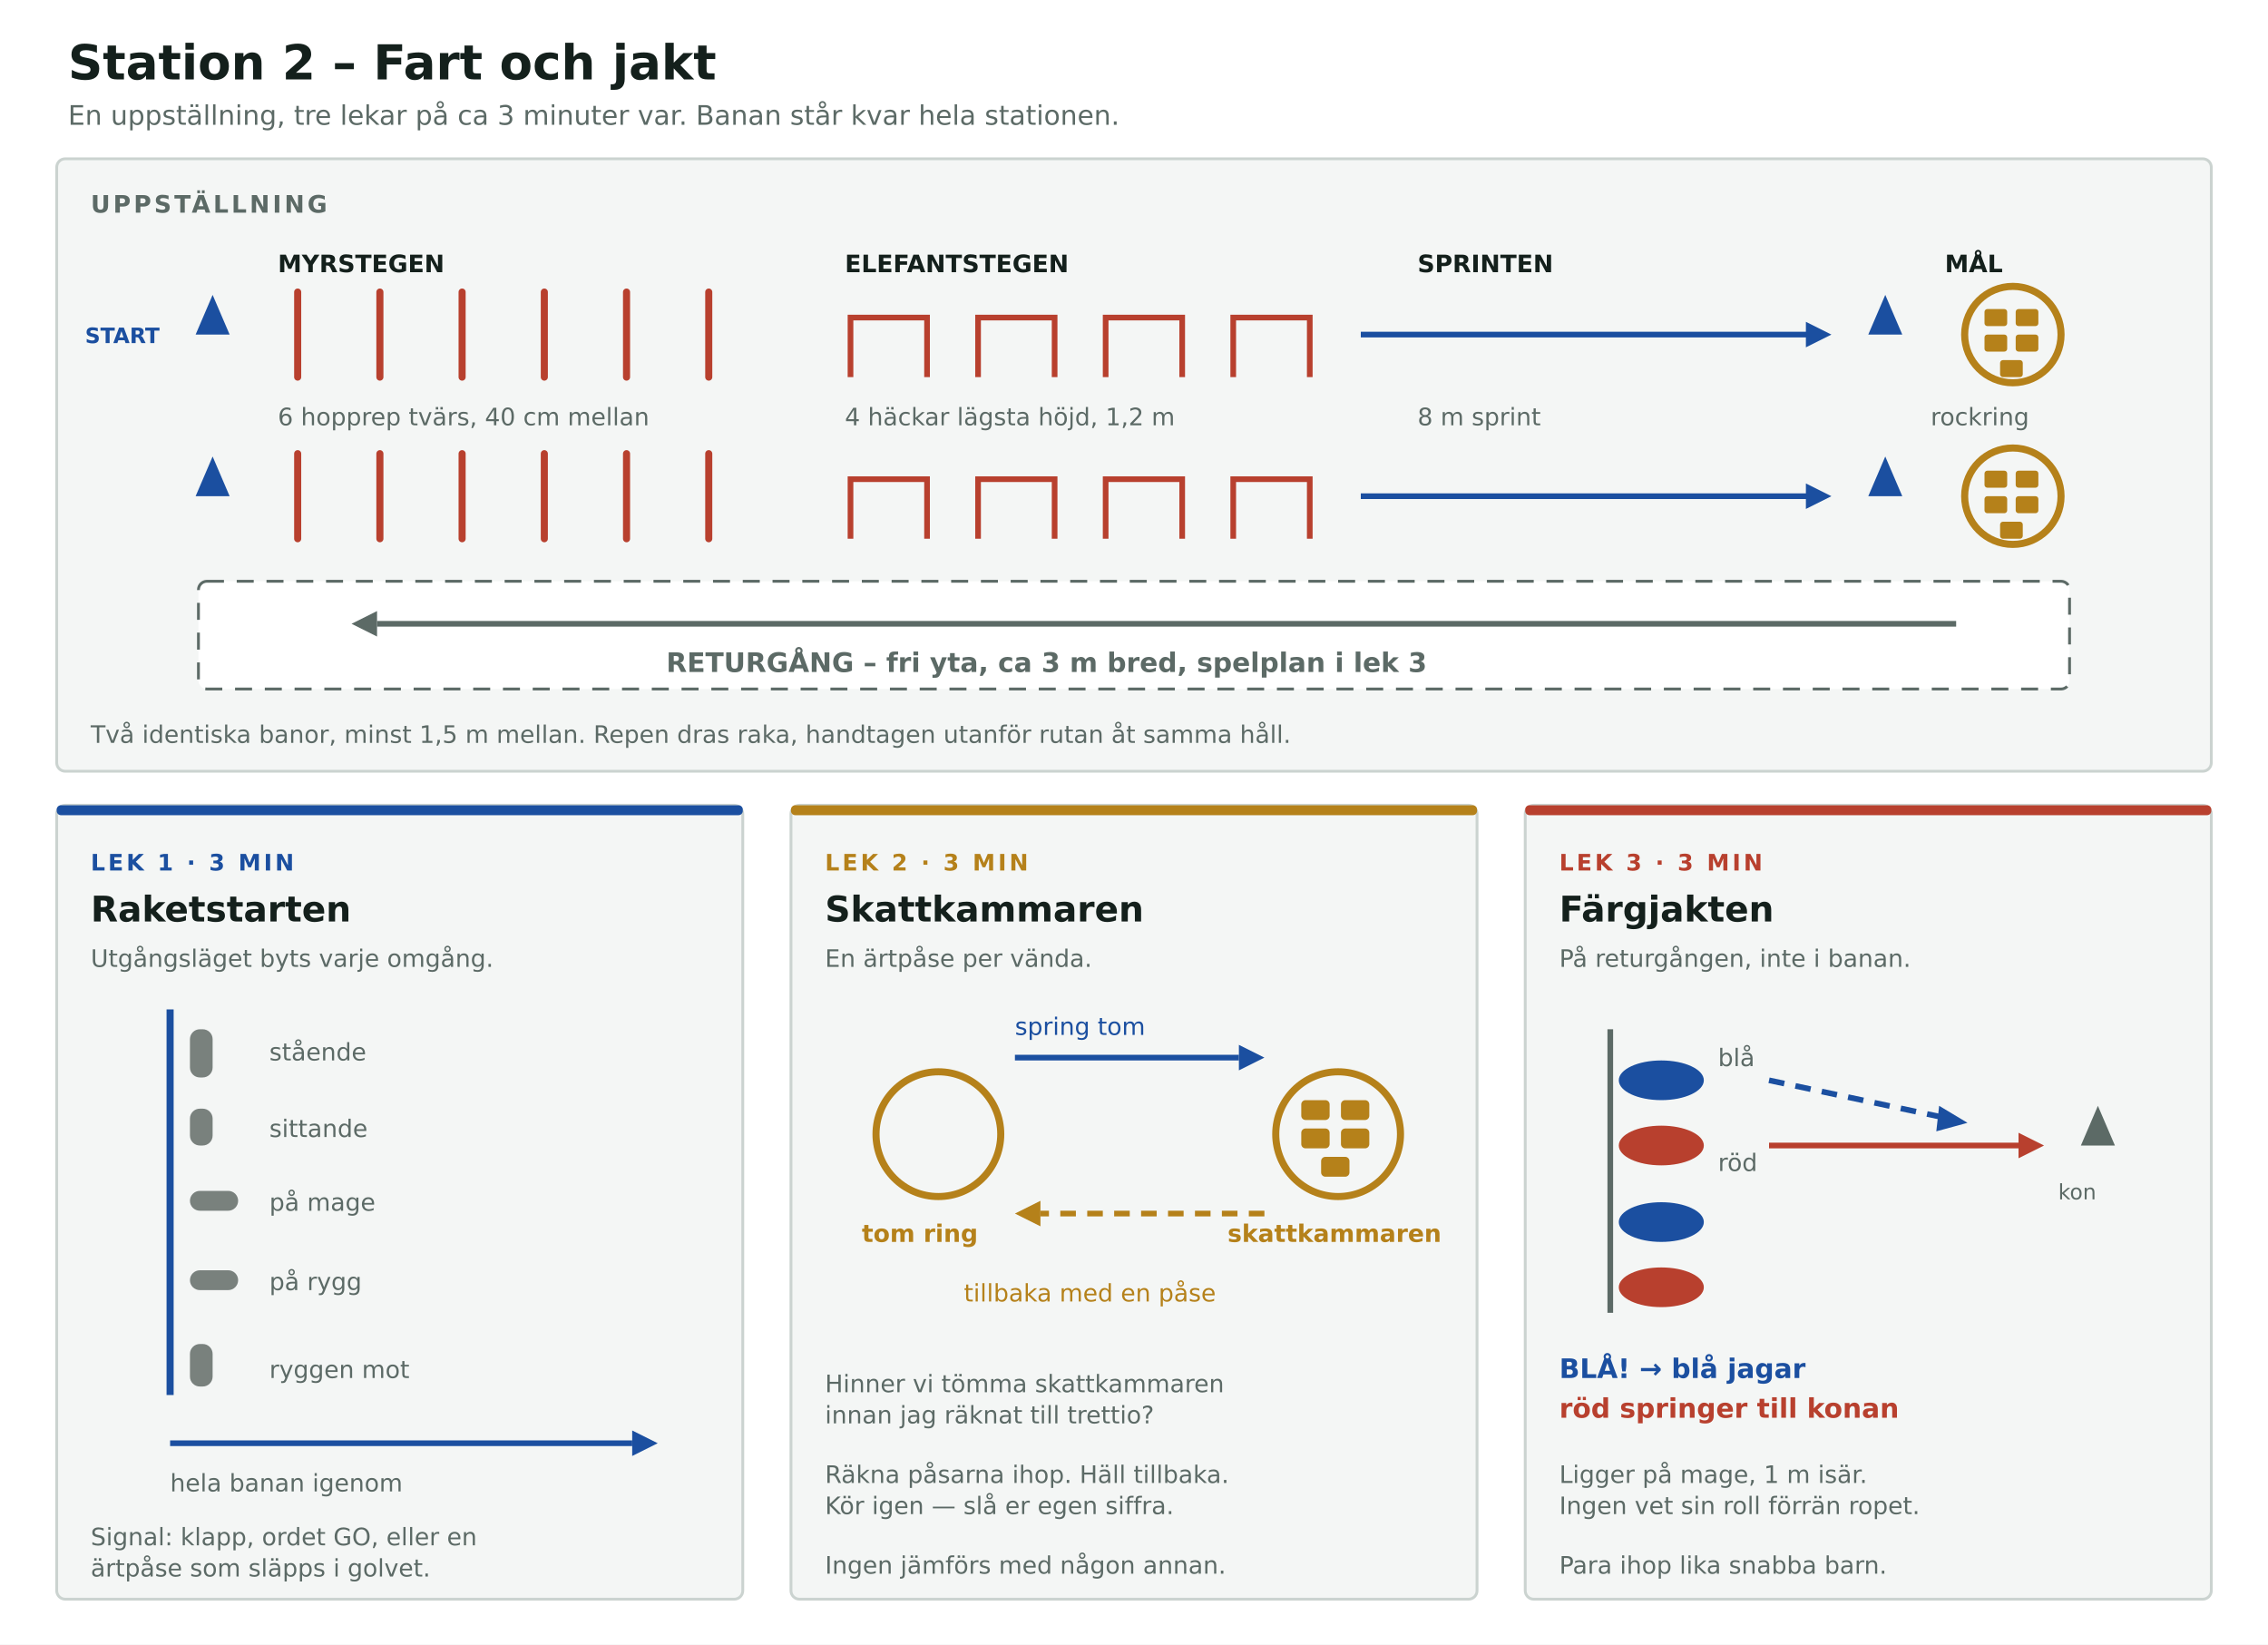
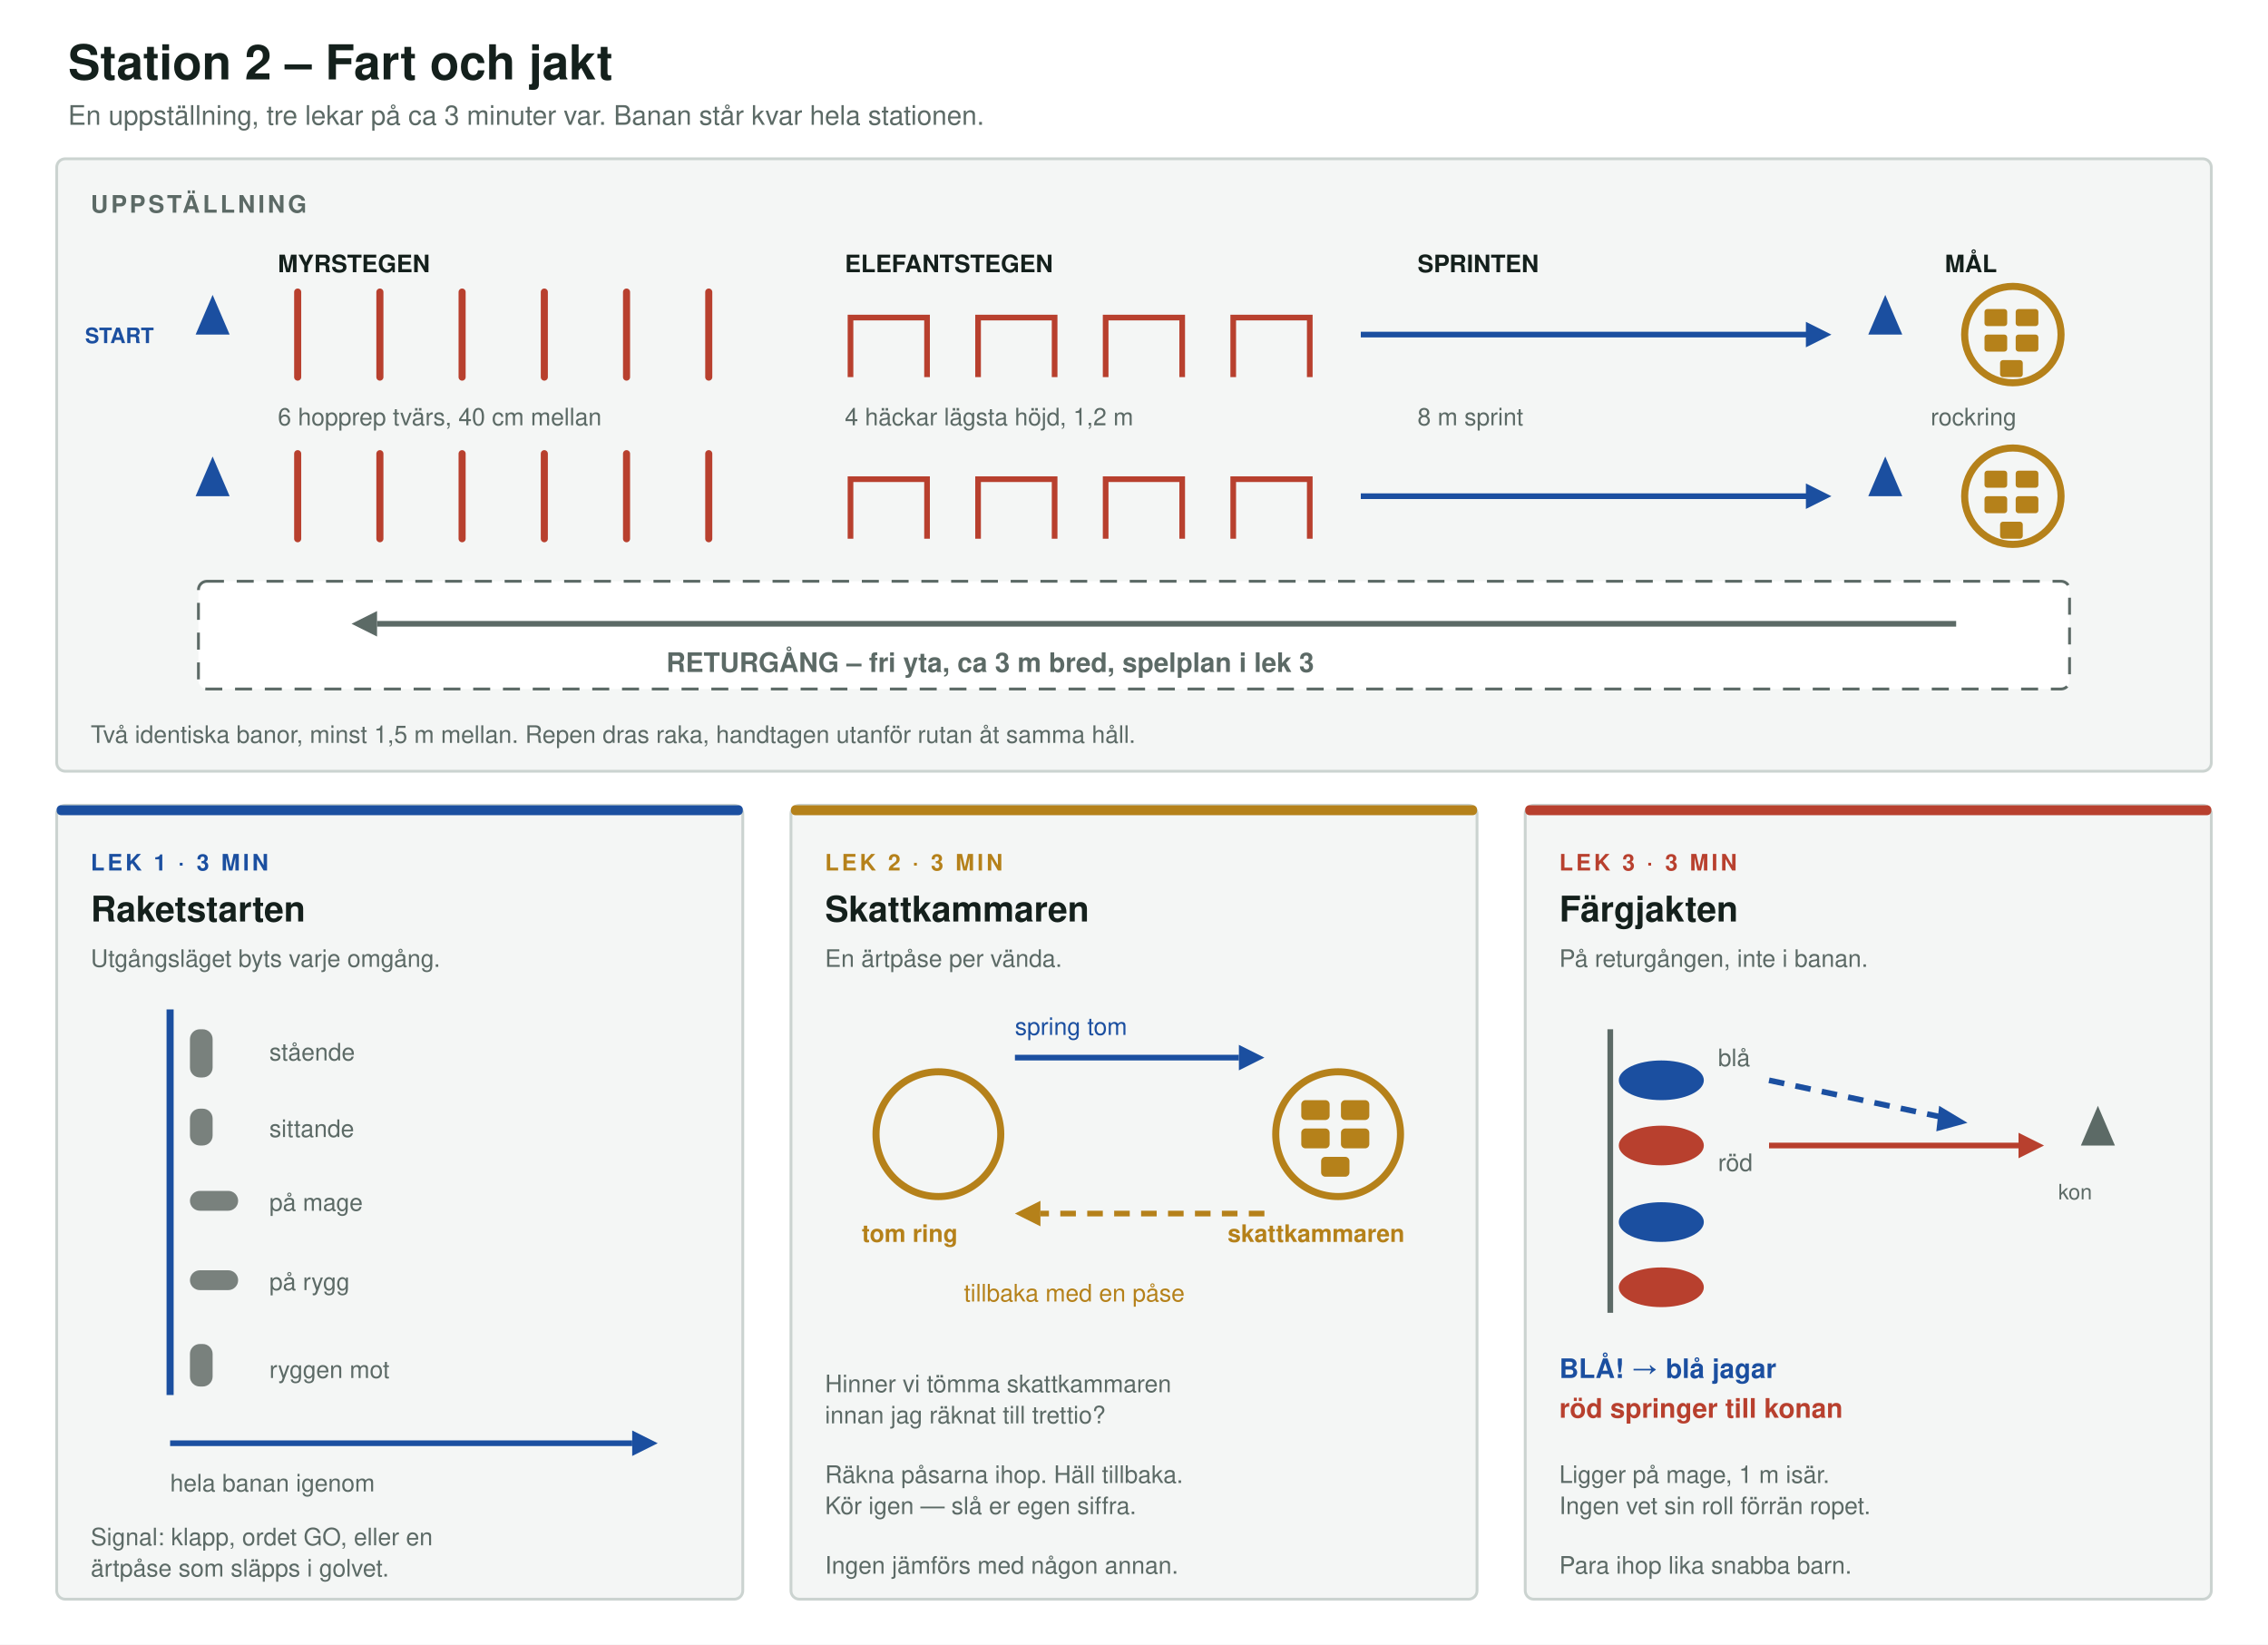
<svg xmlns="http://www.w3.org/2000/svg" width="1600" height="1160" viewBox="0 0 1600 1160">
  <rect width="1600" height="1160" fill="#ffffff" />
-   <g font-family="DejaVu Sans" fill="#14201c">
+   <g font-family="Helvetica, Arial, sans-serif" fill="#14201c">
    <text x="48" y="56" font-size="34" font-weight="bold">Station 2 – Fart och jakt</text>
    <text x="48" y="88" font-size="19" fill="#5c6a66">En uppställning, tre lekar på ca 3 minuter var. Banan står kvar hela stationen.</text>
    <rect x="40" y="112" width="1520" height="432" rx="6" fill="#f4f6f5" stroke="#cbd3d0" stroke-width="2" />
    <text x="64" y="150" font-size="17" font-weight="bold" letter-spacing="2" fill="#5c6a66">UPPSTÄLLNING</text>
    <g font-size="17" font-weight="bold" fill="#14201c">
      <text x="196" y="192">MYRSTEGEN</text>
      <text x="596" y="192">ELEFANTSTEGEN</text>
      <text x="1000" y="192">SPRINTEN</text>
      <text x="1372" y="192">MÅL</text>
    </g>
    <text x="60" y="242" font-size="15" font-weight="bold" fill="#1b4fa0">START</text>
    <polygon points="150,208 138,236 162,236" fill="#1b4fa0" />
    <g stroke="#b8402e" stroke-width="5" stroke-linecap="round">
      <line x1="210" y1="206" x2="210" y2="266" />
      <line x1="268" y1="206" x2="268" y2="266" />
      <line x1="326" y1="206" x2="326" y2="266" />
      <line x1="384" y1="206" x2="384" y2="266" />
      <line x1="442" y1="206" x2="442" y2="266" />
      <line x1="500" y1="206" x2="500" y2="266" />
    </g>
    <g stroke="#b8402e" stroke-width="4" fill="none">
      <path d="M600 266 v-42 h54 v42" />
      <path d="M690 266 v-42 h54 v42" />
      <path d="M780 266 v-42 h54 v42" />
      <path d="M870 266 v-42 h54 v42" />
    </g>
    <line x1="960" y1="236" x2="1276" y2="236" stroke="#1b4fa0" stroke-width="4" />
    <polygon points="1292,236 1274,227 1274,245" fill="#1b4fa0" />
    <polygon points="1330,208 1318,236 1342,236" fill="#1b4fa0" />
    <circle cx="1420" cy="236" r="34" fill="none" stroke="#b5811a" stroke-width="5" />
    <g fill="#b5811a">
      <rect x="1400" y="218" width="16" height="12" rx="2" />
      <rect x="1422" y="218" width="16" height="12" rx="2" />
      <rect x="1400" y="236" width="16" height="12" rx="2" />
      <rect x="1422" y="236" width="16" height="12" rx="2" />
      <rect x="1411" y="254" width="16" height="12" rx="2" />
    </g>
    <g font-size="17" fill="#5c6a66">
      <text x="196" y="300">6 hopprep tvärs, 40 cm mellan</text>
      <text x="596" y="300">4 häckar lägsta höjd, 1,2 m</text>
      <text x="1000" y="300">8 m sprint</text>
      <text x="1362" y="300">rockring</text>
    </g>
    <polygon points="150,322 138,350 162,350" fill="#1b4fa0" />
    <g stroke="#b8402e" stroke-width="5" stroke-linecap="round">
      <line x1="210" y1="320" x2="210" y2="380" />
      <line x1="268" y1="320" x2="268" y2="380" />
      <line x1="326" y1="320" x2="326" y2="380" />
      <line x1="384" y1="320" x2="384" y2="380" />
      <line x1="442" y1="320" x2="442" y2="380" />
      <line x1="500" y1="320" x2="500" y2="380" />
    </g>
    <g stroke="#b8402e" stroke-width="4" fill="none">
      <path d="M600 380 v-42 h54 v42" />
      <path d="M690 380 v-42 h54 v42" />
      <path d="M780 380 v-42 h54 v42" />
      <path d="M870 380 v-42 h54 v42" />
    </g>
    <line x1="960" y1="350" x2="1276" y2="350" stroke="#1b4fa0" stroke-width="4" />
    <polygon points="1292,350 1274,341 1274,359" fill="#1b4fa0" />
    <polygon points="1330,322 1318,350 1342,350" fill="#1b4fa0" />
    <circle cx="1420" cy="350" r="34" fill="none" stroke="#b5811a" stroke-width="5" />
    <g fill="#b5811a">
      <rect x="1400" y="332" width="16" height="12" rx="2" />
      <rect x="1422" y="332" width="16" height="12" rx="2" />
      <rect x="1400" y="350" width="16" height="12" rx="2" />
      <rect x="1422" y="350" width="16" height="12" rx="2" />
      <rect x="1411" y="368" width="16" height="12" rx="2" />
    </g>
    <rect x="140" y="410" width="1320" height="76" rx="6" fill="#ffffff" stroke="#5c6a66" stroke-width="2" stroke-dasharray="12 9" />
    <line x1="1380" y1="440" x2="266" y2="440" stroke="#5c6a66" stroke-width="4" />
    <polygon points="248,440 266,431 266,449" fill="#5c6a66" />
    <text x="470" y="474" font-size="19" font-weight="bold" fill="#5c6a66">RETURGÅNG – fri yta, ca 3 m bred, spelplan i lek 3</text>
    <text x="64" y="524" font-size="17" fill="#5c6a66">Två identiska banor, minst 1,5 m mellan. Repen dras raka, handtagen utanför rutan åt samma håll.</text>
    <rect x="40" y="568" width="484" height="560" rx="6" fill="#f4f6f5" stroke="#cbd3d0" stroke-width="2" />
    <rect x="40" y="568" width="484" height="7" rx="3" fill="#1b4fa0" />
    <text x="64" y="614" font-size="16" font-weight="bold" letter-spacing="2" fill="#1b4fa0">LEK 1 · 3 MIN</text>
    <text x="64" y="650" font-size="25" font-weight="bold">Raketstarten</text>
    <text x="64" y="682" font-size="17" fill="#5c6a66">Utgångsläget byts varje omgång.</text>
    <line x1="120" y1="712" x2="120" y2="984" stroke="#1b4fa0" stroke-width="5" />
    <g fill="#14201c" opacity="0.55">
      <rect x="134" y="726" width="16" height="34" rx="7" />
      <rect x="134" y="782" width="16" height="26" rx="7" />
      <rect x="134" y="840" width="34" height="14" rx="7" />
      <rect x="134" y="896" width="34" height="14" rx="7" />
      <rect x="134" y="948" width="16" height="30" rx="7" />
    </g>
    <g font-size="17" fill="#5c6a66">
      <text x="190" y="748">stående</text>
      <text x="190" y="802">sittande</text>
      <text x="190" y="854">på mage</text>
      <text x="190" y="910">på rygg</text>
      <text x="190" y="972">ryggen mot</text>
    </g>
    <line x1="120" y1="1018" x2="446" y2="1018" stroke="#1b4fa0" stroke-width="4" />
    <polygon points="464,1018 446,1009 446,1027" fill="#1b4fa0" />
    <text x="120" y="1052" font-size="17" fill="#5c6a66">hela banan igenom</text>
    <text x="64" y="1090" font-size="17" fill="#5c6a66">Signal: klapp, ordet GO, eller en</text>
    <text x="64" y="1112" font-size="17" fill="#5c6a66">ärtpåse som släpps i golvet.</text>
    <rect x="558" y="568" width="484" height="560" rx="6" fill="#f4f6f5" stroke="#cbd3d0" stroke-width="2" />
    <rect x="558" y="568" width="484" height="7" rx="3" fill="#b5811a" />
    <text x="582" y="614" font-size="16" font-weight="bold" letter-spacing="2" fill="#b5811a">LEK 2 · 3 MIN</text>
    <text x="582" y="650" font-size="25" font-weight="bold">Skattkammaren</text>
    <text x="582" y="682" font-size="17" fill="#5c6a66">En ärtpåse per vända.</text>
    <circle cx="662" cy="800" r="44" fill="none" stroke="#b5811a" stroke-width="5" />
    <text x="608" y="876" font-size="17" font-weight="bold" fill="#b5811a">tom ring</text>
    <circle cx="944" cy="800" r="44" fill="none" stroke="#b5811a" stroke-width="5" />
    <g fill="#b5811a">
      <rect x="918" y="776" width="20" height="14" rx="3" />
      <rect x="946" y="776" width="20" height="14" rx="3" />
      <rect x="918" y="796" width="20" height="14" rx="3" />
      <rect x="946" y="796" width="20" height="14" rx="3" />
      <rect x="932" y="816" width="20" height="14" rx="3" />
    </g>
    <text x="866" y="876" font-size="17" font-weight="bold" fill="#b5811a">skattkammaren</text>
    <line x1="716" y1="746" x2="874" y2="746" stroke="#1b4fa0" stroke-width="4" />
    <polygon points="892,746 874,737 874,755" fill="#1b4fa0" />
    <text x="716" y="730" font-size="17" fill="#1b4fa0">spring tom</text>
    <line x1="892" y1="856" x2="734" y2="856" stroke="#b5811a" stroke-width="4" stroke-dasharray="11 8" />
    <polygon points="716,856 734,847 734,865" fill="#b5811a" />
    <text x="680" y="918" font-size="17" fill="#b5811a">tillbaka med en påse</text>
    <text x="582" y="982" font-size="17" fill="#5c6a66">Hinner vi tömma skattkammaren</text>
    <text x="582" y="1004" font-size="17" fill="#5c6a66">innan jag räknat till trettio?</text>
    <text x="582" y="1046" font-size="17" fill="#5c6a66">Räkna påsarna ihop. Häll tillbaka.</text>
    <text x="582" y="1068" font-size="17" fill="#5c6a66">Kör igen — slå er egen siffra.</text>
    <text x="582" y="1110" font-size="17" fill="#5c6a66">Ingen jämförs med någon annan.</text>
    <rect x="1076" y="568" width="484" height="560" rx="6" fill="#f4f6f5" stroke="#cbd3d0" stroke-width="2" />
    <rect x="1076" y="568" width="484" height="7" rx="3" fill="#b8402e" />
    <text x="1100" y="614" font-size="16" font-weight="bold" letter-spacing="2" fill="#b8402e">LEK 3 · 3 MIN</text>
    <text x="1100" y="650" font-size="25" font-weight="bold">Färgjakten</text>
    <text x="1100" y="682" font-size="17" fill="#5c6a66">På returgången, inte i banan.</text>
    <line x1="1136" y1="726" x2="1136" y2="926" stroke="#5c6a66" stroke-width="4" />
    <ellipse cx="1172" cy="762" rx="30" ry="14" fill="#1b4fa0" />
    <ellipse cx="1172" cy="808" rx="30" ry="14" fill="#b8402e" />
    <ellipse cx="1172" cy="862" rx="30" ry="14" fill="#1b4fa0" />
    <ellipse cx="1172" cy="908" rx="30" ry="14" fill="#b8402e" />
    <text x="1212" y="752" font-size="17" fill="#5c6a66">blå</text>
    <text x="1212" y="826" font-size="17" fill="#5c6a66">röd</text>
    <line x1="1248" y1="808" x2="1424" y2="808" stroke="#b8402e" stroke-width="4" />
    <polygon points="1442,808 1424,799 1424,817" fill="#b8402e" />
    <line x1="1248" y1="762" x2="1370" y2="788" stroke="#1b4fa0" stroke-width="4" stroke-dasharray="11 8" />
    <polygon points="1388,792 1368,780 1366,798" fill="#1b4fa0" />
    <polygon points="1480,780 1468,808 1492,808" fill="#5c6a66" />
    <text x="1452" y="846" font-size="15" fill="#5c6a66">kon</text>
    <text x="1100" y="972" font-size="19" font-weight="bold" fill="#1b4fa0">BLÅ!  →  blå jagar</text>
    <text x="1100" y="1000" font-size="19" font-weight="bold" fill="#b8402e">röd springer till konan</text>
    <text x="1100" y="1046" font-size="17" fill="#5c6a66">Ligger på mage, 1 m isär.</text>
    <text x="1100" y="1068" font-size="17" fill="#5c6a66">Ingen vet sin roll förrän ropet.</text>
    <text x="1100" y="1110" font-size="17" fill="#5c6a66">Para ihop lika snabba barn.</text>
  </g>
</svg>
